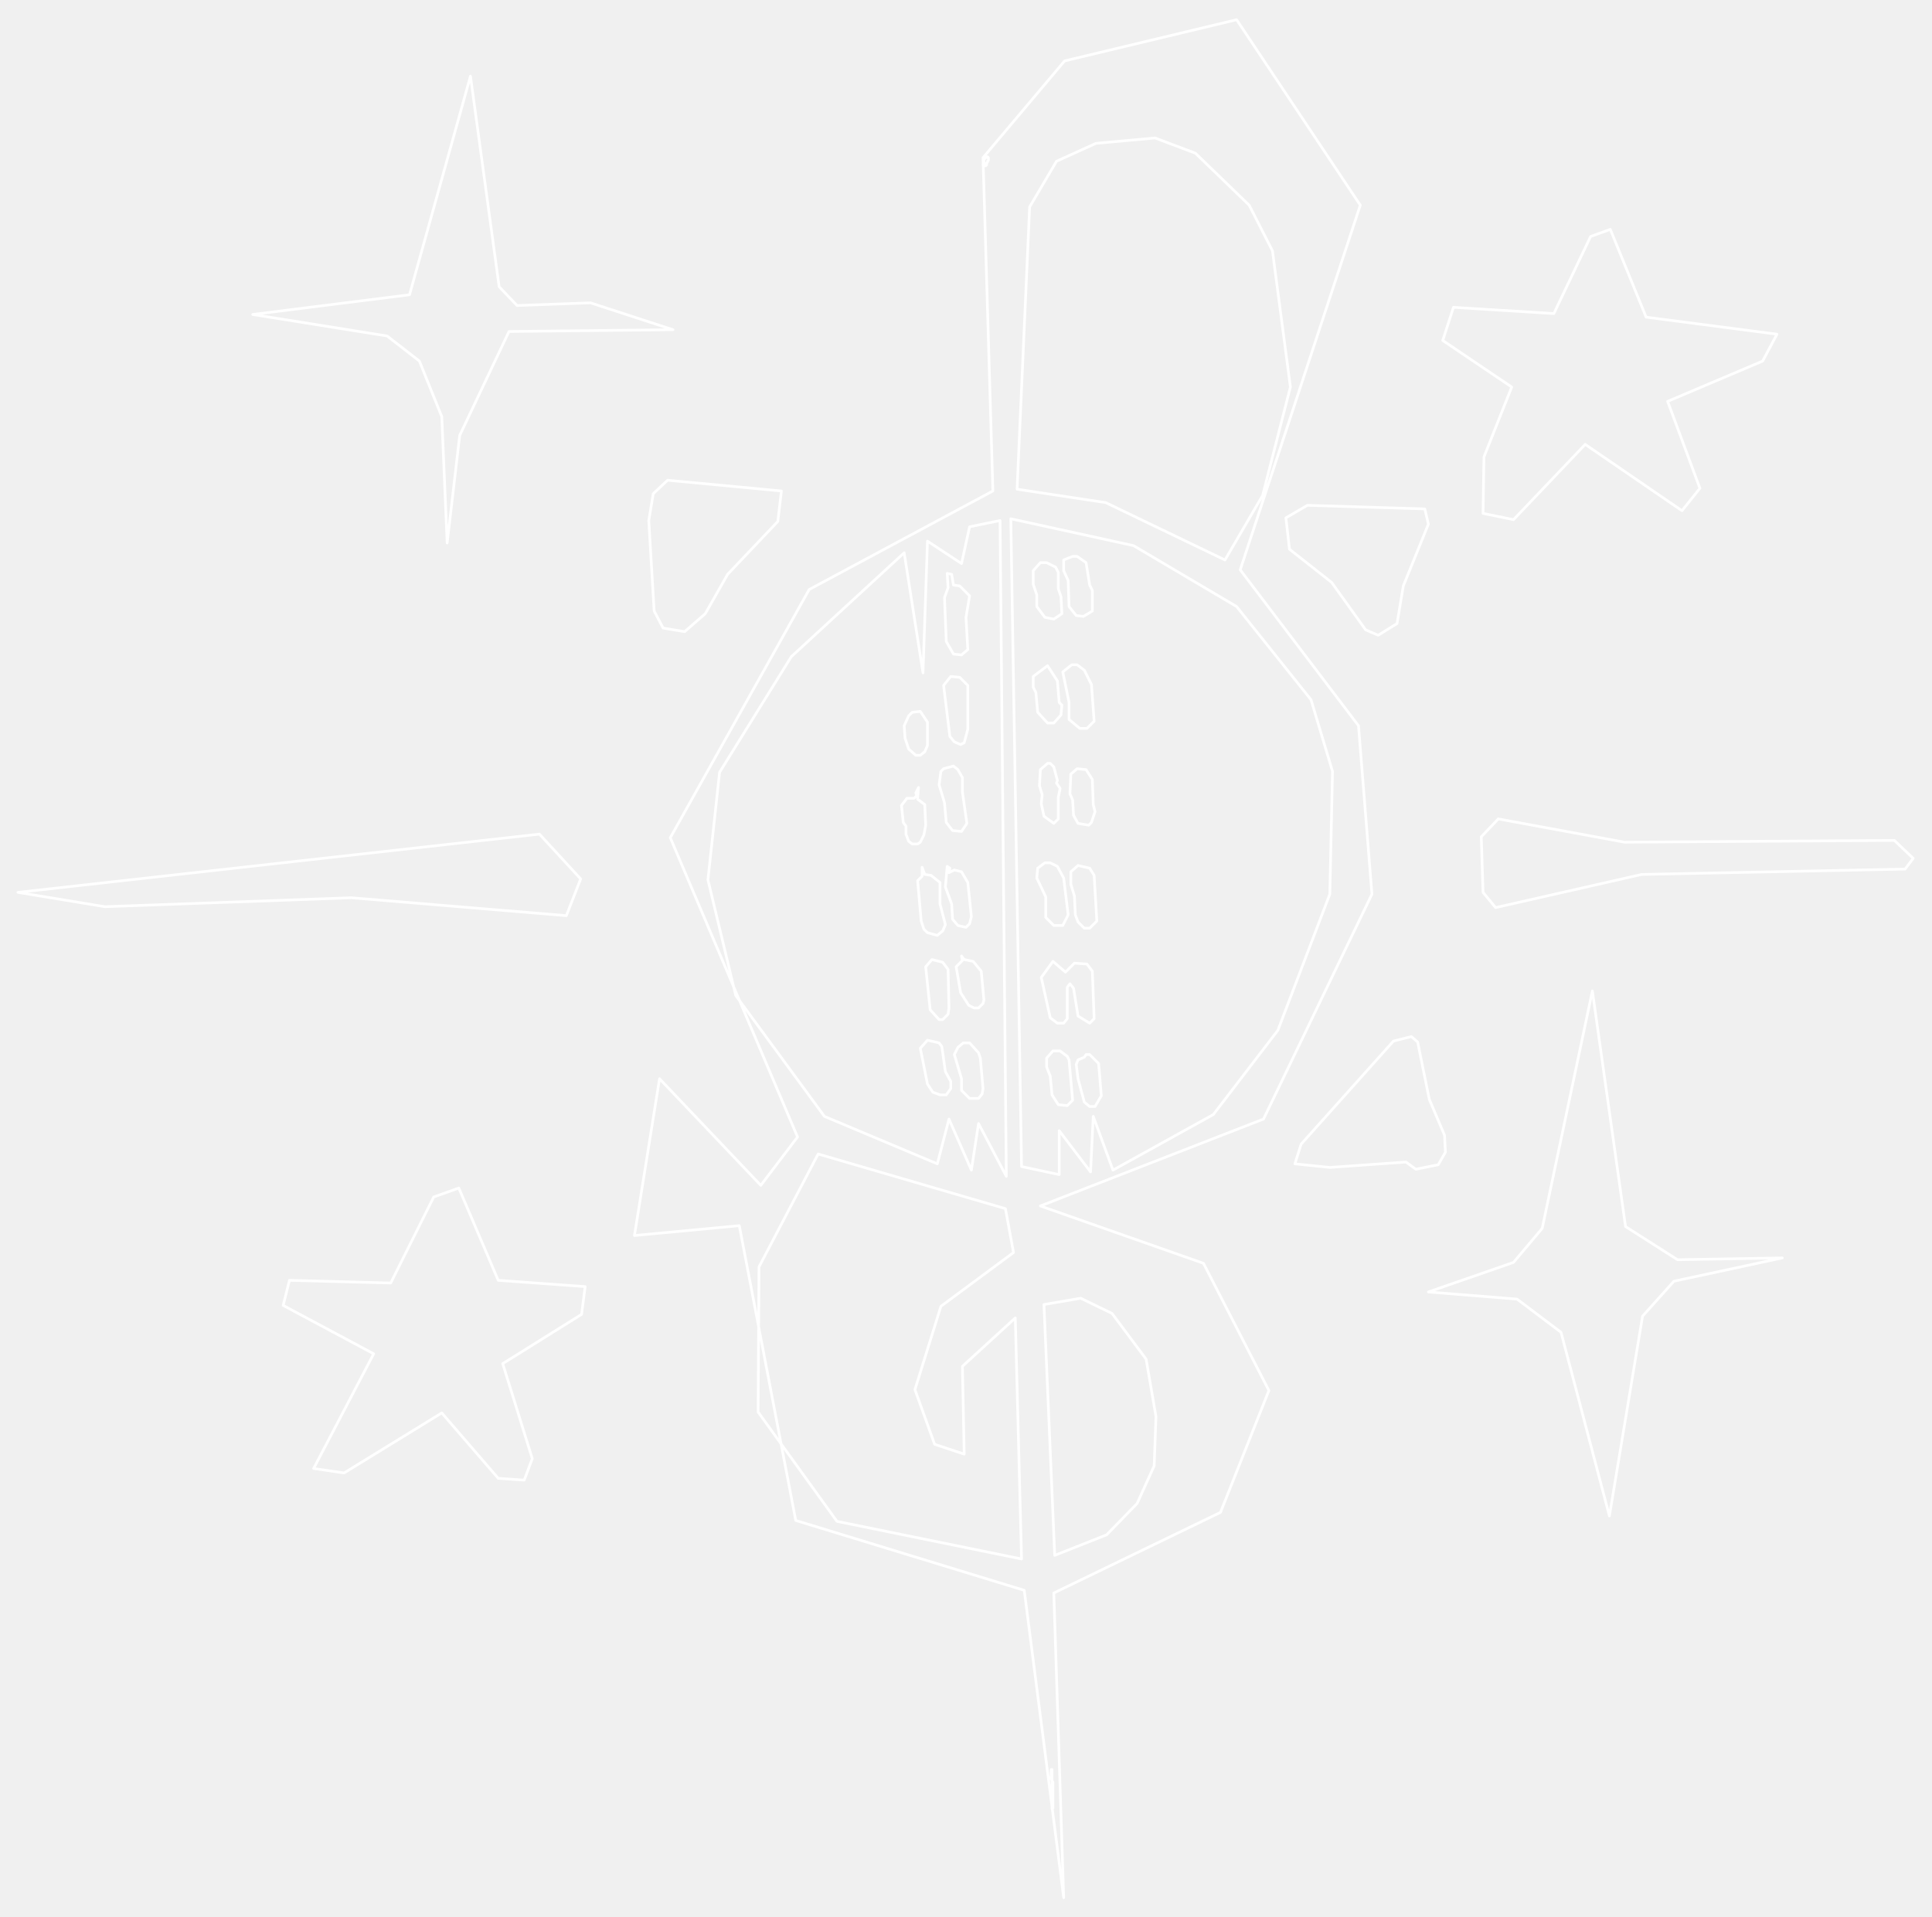
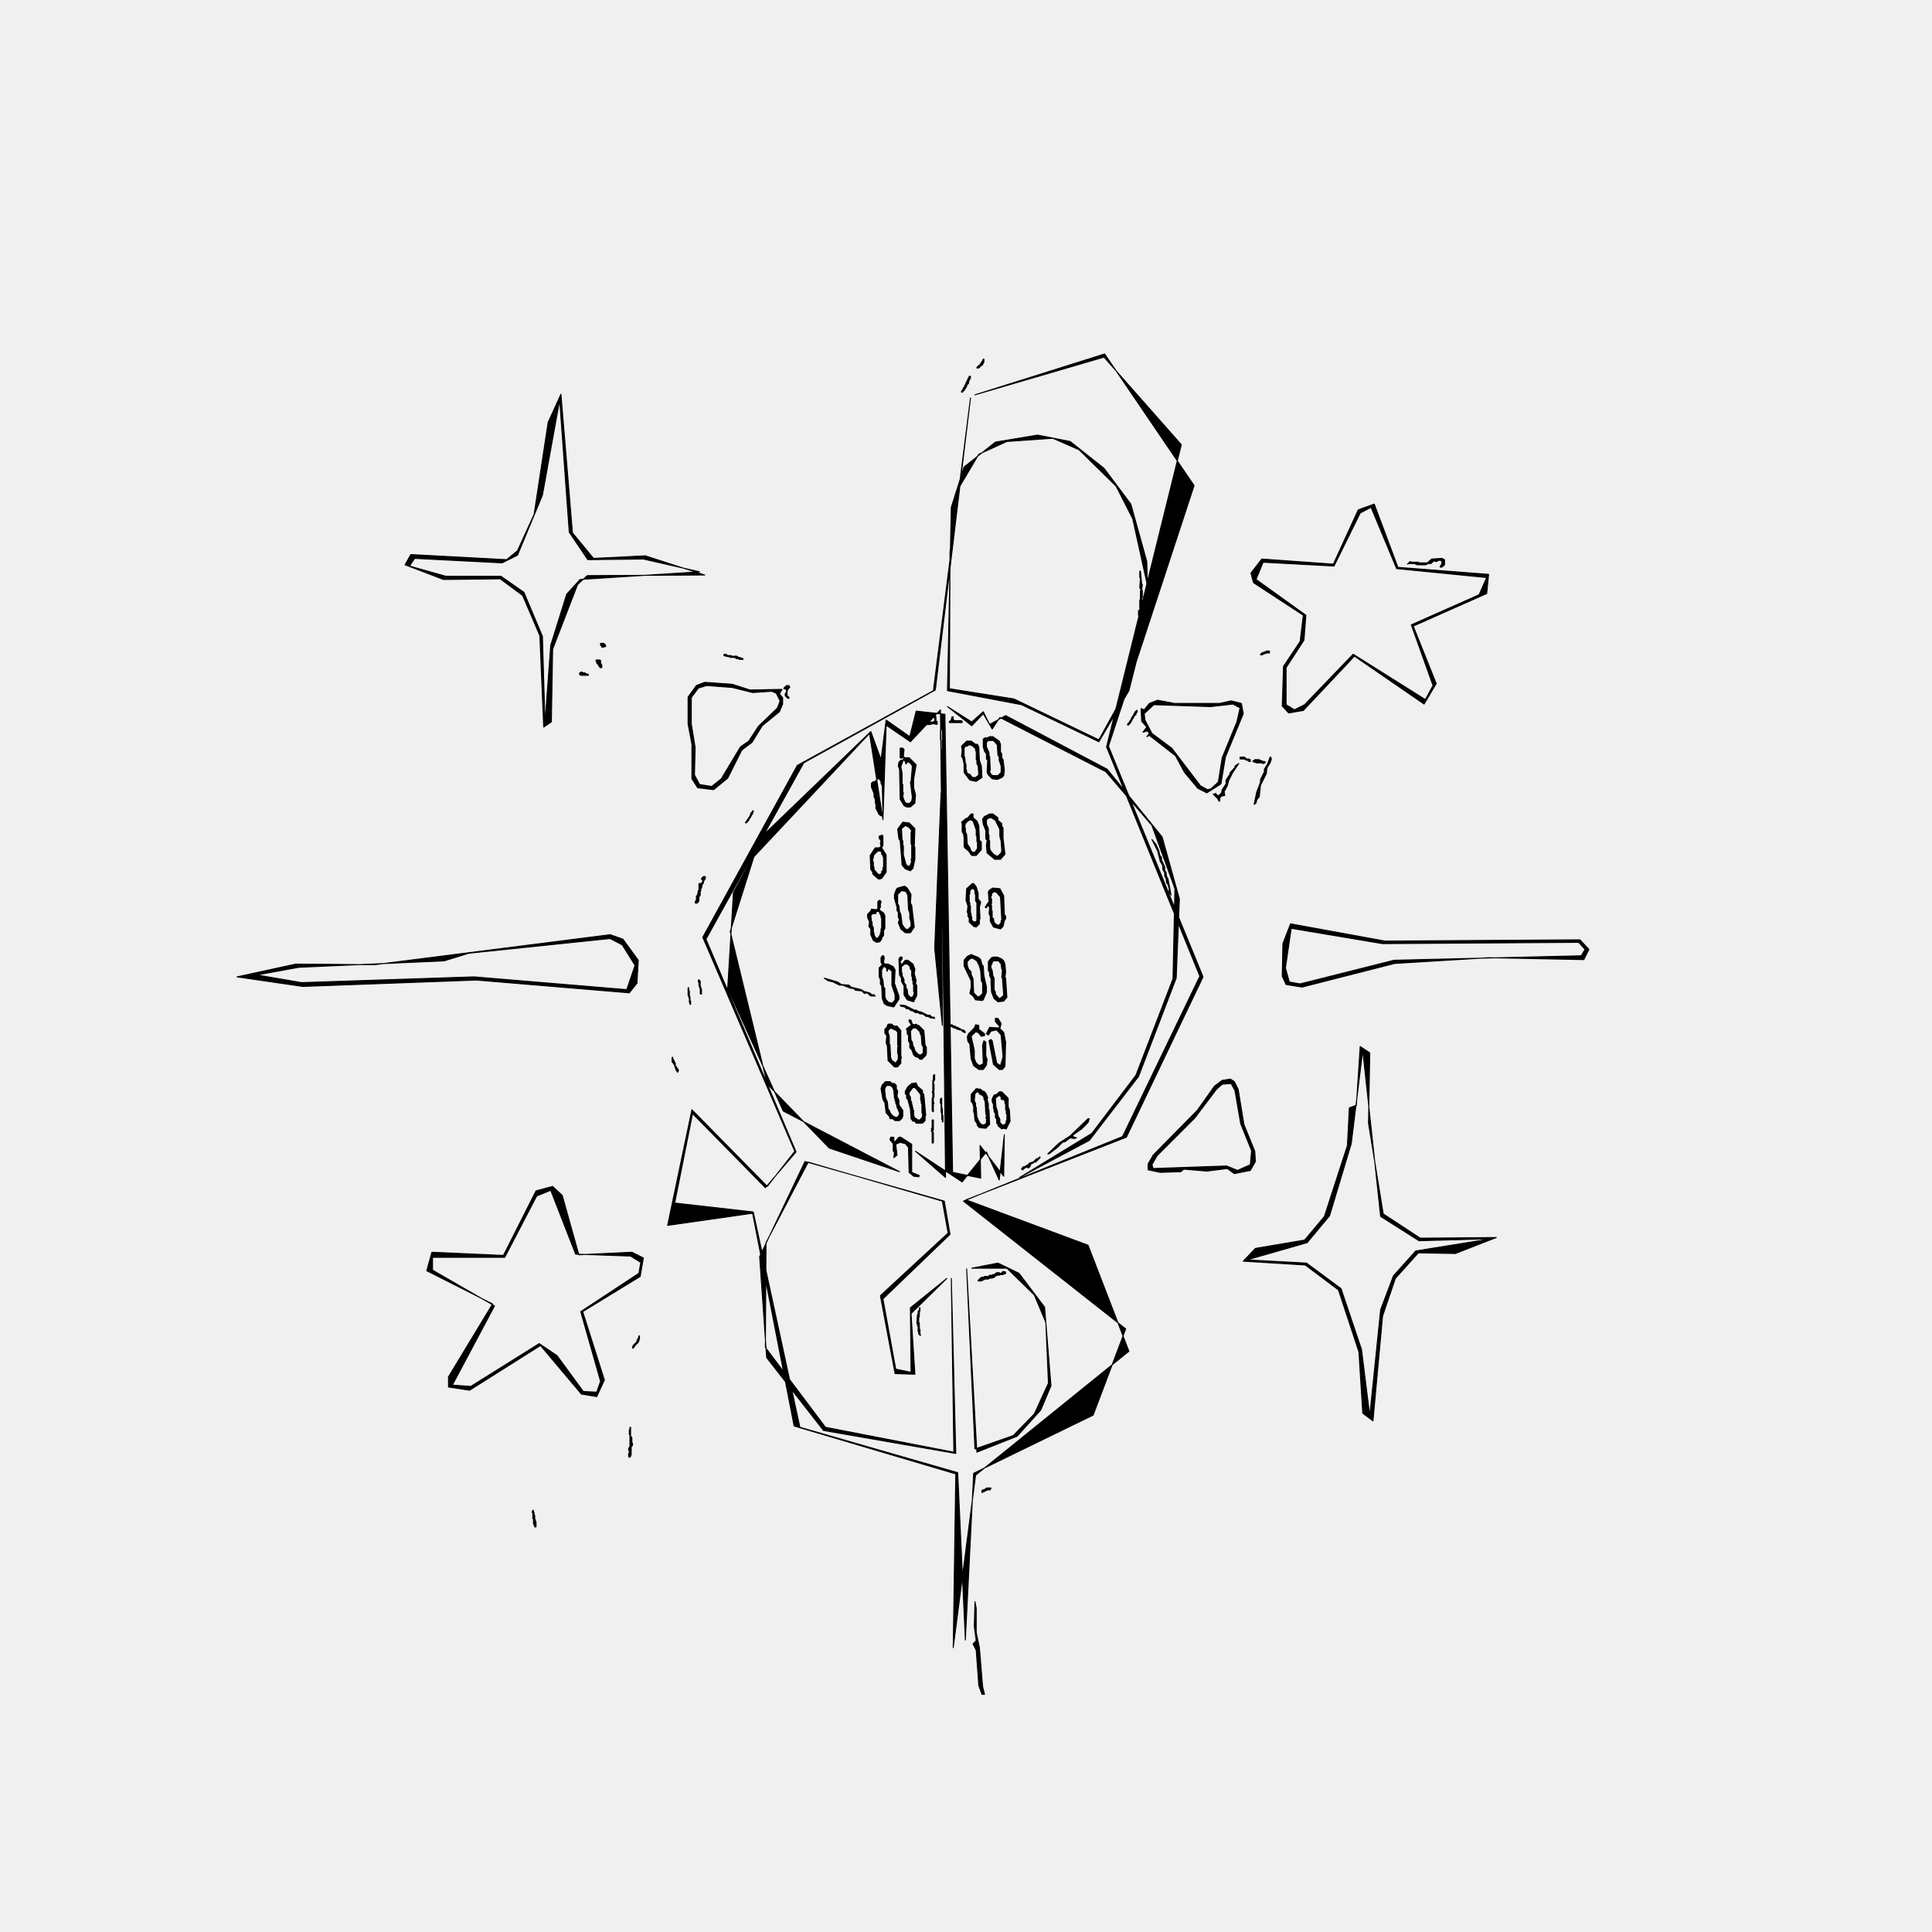
- <svg xmlns="http://www.w3.org/2000/svg" viewBox="0 0 2156 2139">
-   <path d="M 1173,1975 L 1173,1983 L 1172,1984 L 1174,1987 L 1174,1998 L 1173,1999 L 1174,2019 L 1175,2018 L 1175,1989 L 1174,1988 L 1174,1975 Z M 653,1436 L 556,1429 L 512,1326 L 484,1336 L 436,1432 L 323,1429 L 316,1457 L 417,1511 L 350,1639 L 384,1644 L 493,1577 L 556,1650 L 585,1652 L 594,1628 L 561,1522 L 649,1467 Z M 1212,1177 L 1210,1180 L 1203,1183 L 1201,1188 L 1203,1204 L 1210,1230 L 1216,1235 L 1222,1235 L 1229,1223 L 1226,1187 L 1216,1177 Z M 1175,1173 L 1168,1181 L 1168,1191 L 1172,1201 L 1174,1222 L 1181,1233 L 1191,1234 L 1197,1228 L 1193,1183 L 1191,1179 L 1183,1173 Z M 1075,1164 L 1069,1169 L 1065,1177 L 1073,1204 L 1073,1217 L 1082,1226 L 1092,1226 L 1096,1221 L 1097,1215 L 1094,1181 L 1092,1175 L 1082,1164 Z M 1035,1161 L 1027,1170 L 1035,1210 L 1041,1219 L 1049,1222 L 1056,1222 L 1061,1215 L 1061,1207 L 1055,1196 L 1051,1168 L 1048,1164 Z M 1582,1163 L 1575,1157 L 1555,1162 L 1452,1277 L 1445,1299 L 1484,1303 L 1569,1297 L 1580,1305 L 1605,1300 L 1613,1286 L 1612,1267 L 1595,1227 Z M 1777,1106 L 1721,1371 L 1689,1409 L 1594,1442 L 1693,1450 L 1742,1487 L 1796,1692 L 1833,1469 L 1868,1430 L 1989,1404 L 1872,1406 L 1814,1369 Z M 1175,1073 L 1162,1091 L 1172,1136 L 1180,1142 L 1187,1142 L 1191,1137 L 1191,1102 L 1194,1098 L 1198,1103 L 1203,1134 L 1216,1142 L 1221,1137 L 1219,1084 L 1213,1076 L 1199,1075 L 1189,1085 Z M 1040,1071 L 1033,1079 L 1038,1127 L 1048,1138 L 1052,1138 L 1058,1132 L 1059,1125 L 1058,1082 L 1052,1074 Z M 1073,1067 L 1074,1072 L 1067,1079 L 1072,1108 L 1081,1122 L 1087,1125 L 1092,1125 L 1097,1120 L 1098,1116 L 1095,1084 L 1086,1073 L 1076,1071 Z M 1029,968 L 1029,978 L 1024,983 L 1028,1028 L 1031,1037 L 1035,1041 L 1046,1044 L 1052,1039 L 1055,1032 L 1049,1009 L 1049,985 L 1039,977 L 1032,976 Z M 1057,967 L 1055,990 L 1062,1009 L 1063,1026 L 1069,1033 L 1078,1035 L 1082,1031 L 1084,1023 L 1080,985 L 1073,973 L 1065,971 L 1059,974 L 1060,969 Z M 1203,966 L 1195,973 L 1195,987 L 1199,1000 L 1200,1021 L 1203,1029 L 1210,1036 L 1216,1036 L 1224,1028 L 1221,977 L 1216,969 Z M 1166,963 L 1158,969 L 1157,980 L 1167,1001 L 1167,1024 L 1176,1033 L 1186,1033 L 1192,1021 L 1187,980 L 1180,967 L 1172,963 Z M 648,981 L 602,931 L 20,996 L 117,1012 L 392,1002 L 632,1022 Z M 1653,934 L 1655,996 L 1669,1013 L 1832,976 L 2126,970 L 2135,958 L 2114,938 L 1813,940 L 1672,914 Z M 1025,879 L 1022,885 L 1023,888 L 1020,891 L 1012,891 L 1006,899 L 1008,918 L 1011,922 L 1011,931 L 1014,939 L 1018,942 L 1024,942 L 1027,940 L 1031,932 L 1033,921 L 1032,898 L 1024,892 Z M 1202,858 L 1195,864 L 1194,886 L 1197,893 L 1198,910 L 1203,919 L 1215,921 L 1218,918 L 1222,906 L 1220,898 L 1219,870 L 1212,859 Z M 1064,855 L 1053,858 L 1050,861 L 1048,876 L 1054,896 L 1056,918 L 1063,927 L 1073,928 L 1079,919 L 1074,884 L 1074,868 L 1069,859 Z M 1169,852 L 1161,859 L 1160,877 L 1163,887 L 1162,897 L 1165,911 L 1176,919 L 1181,914 L 1181,890 L 1183,880 L 1179,874 L 1180,871 L 1176,856 L 1172,852 Z M 1018,795 L 1014,799 L 1009,810 L 1010,824 L 1014,836 L 1022,843 L 1027,843 L 1032,839 L 1035,832 L 1035,806 L 1027,794 Z M 1061,755 L 1053,765 L 1060,822 L 1065,828 L 1072,831 L 1076,829 L 1080,814 L 1080,765 L 1071,756 Z M 1169,743 L 1153,755 L 1153,767 L 1156,773 L 1158,795 L 1169,807 L 1176,807 L 1184,798 L 1185,787 L 1182,784 L 1180,760 Z M 1196,742 L 1186,750 L 1193,784 L 1193,803 L 1205,813 L 1213,813 L 1221,805 L 1218,764 L 1210,748 L 1202,742 Z M 1057,640 L 1058,656 L 1054,667 L 1056,716 L 1064,730 L 1073,731 L 1080,725 L 1078,689 L 1082,665 L 1071,654 L 1064,653 L 1062,641 Z M 1161,628 L 1153,637 L 1153,652 L 1157,664 L 1157,677 L 1166,689 L 1176,691 L 1185,685 L 1184,666 L 1181,657 L 1181,639 L 1178,633 L 1168,628 Z M 1197,621 L 1187,625 L 1187,637 L 1192,648 L 1193,677 L 1201,687 L 1209,688 L 1219,682 L 1219,659 L 1216,653 L 1212,628 L 1202,621 Z M 1435,578 L 1439,613 L 1486,650 L 1524,703 L 1538,709 L 1559,696 L 1566,654 L 1594,585 L 1590,568 L 1459,564 Z M 872,548 L 745,536 L 729,551 L 724,581 L 730,682 L 740,701 L 764,705 L 787,685 L 812,641 L 868,582 Z M 1983,373 L 1837,354 L 1797,256 L 1775,264 L 1734,350 L 1622,343 L 1610,380 L 1687,432 L 1656,510 L 1655,573 L 1689,580 L 1769,496 L 1877,570 L 1897,545 L 1861,448 L 1967,403 Z M 525,85 L 457,329 L 282,351 L 432,375 L 468,403 L 493,465 L 499,606 L 513,486 L 568,370 L 751,368 L 659,338 L 577,341 L 557,320 Z M 1380,22 L 1188,68 L 1097,176 L 1108,548 L 903,658 L 748,935 L 890,1269 L 849,1323 L 736,1204 L 708,1379 L 825,1368 L 888,1697 L 1143,1775 L 1187,2118 L 1176,1778 L 1362,1688 L 1416,1552 L 1343,1410 L 1161,1346 L 1410,1249 L 1531,998 L 1516,810 L 1384,636 L 1518,229 Z M 1206,1449 L 1241,1466 L 1279,1517 L 1290,1581 L 1288,1636 L 1269,1678 L 1235,1713 L 1177,1736 L 1165,1456 Z M 913,1288 L 1122,1349 L 1131,1398 L 1050,1458 L 1021,1551 L 1043,1612 L 1076,1623 L 1074,1525 L 1133,1471 L 1140,1740 L 934,1698 L 846,1576 L 847,1414 Z M 1116,581 L 1123,1313 L 1092,1254 L 1084,1306 L 1059,1249 L 1046,1299 L 920,1246 L 821,1111 L 790,982 L 803,862 L 883,733 L 1009,617 L 1030,751 L 1035,604 L 1073,629 L 1082,588 Z M 1128,579 L 1265,609 L 1380,677 L 1463,781 L 1487,861 L 1484,998 L 1426,1150 L 1354,1244 L 1242,1306 L 1220,1246 L 1217,1308 L 1182,1262 L 1182,1311 L 1140,1302 Z M 1102,175 L 1103,176 L 1103,179 L 1102,180 L 1102,181 L 1101,182 L 1101,184 L 1100,185 L 1098,185 L 1097,184 L 1098,183 L 1098,178 L 1101,175 Z M 1223,160 L 1289,154 L 1334,171 L 1394,229 L 1420,280 L 1440,432 L 1409,553 L 1367,625 L 1234,561 L 1135,546 L 1149,231 L 1179,180 Z" fill="none" stroke="#ffffff" stroke-width="3" stroke-linecap="round" stroke-linejoin="round" />
+ <svg xmlns="http://www.w3.org/2000/svg" viewBox="0 0 3024 3024">
+   <path d="M 1526,2507 L 1525,2546 L 1528,2568 L 1523,2573 L 1528,2583 L 1532,2638 L 1537,2652 L 1541,2652 L 1538,2640 L 1533,2579 L 1528,2555 L 1528,2517 Z M 834,2364 L 834,2365 L 833,2366 L 833,2367 L 834,2368 L 834,2377 L 835,2378 L 835,2385 L 836,2386 L 836,2388 L 837,2389 L 837,2390 L 839,2390 L 839,2382 L 838,2381 L 838,2379 L 837,2378 L 837,2372 L 836,2371 L 836,2368 L 835,2367 L 835,2364 Z M 1551,2329 L 1544,2329 L 1542,2331 L 1541,2331 L 1540,2332 L 1538,2332 L 1537,2333 L 1537,2336 L 1538,2336 L 1539,2335 L 1540,2335 L 1541,2334 L 1542,2334 L 1543,2333 L 1544,2333 L 1545,2332 L 1550,2332 L 1550,2331 L 1551,2330 Z M 987,2234 L 986,2234 L 986,2237 L 985,2238 L 985,2245 L 986,2246 L 986,2264 L 984,2267 L 984,2270 L 985,2271 L 985,2274 L 984,2275 L 984,2280 L 985,2281 L 987,2280 L 987,2278 L 988,2277 L 988,2265 L 990,2262 L 990,2259 L 989,2258 L 989,2250 L 987,2248 Z M 1001,2091 L 1000,2091 L 1000,2093 L 999,2094 L 999,2095 L 998,2096 L 998,2097 L 997,2098 L 997,2100 L 991,2106 L 991,2107 L 990,2108 L 990,2110 L 991,2110 L 993,2108 L 993,2107 L 999,2101 L 999,2100 L 1000,2099 L 1000,2097 L 1001,2096 L 1001,2095 L 1000,2094 L 1001,2093 Z M 1439,2047 L 1439,2050 L 1437,2053 L 1437,2057 L 1436,2058 L 1435,2071 L 1436,2072 L 1436,2075 L 1437,2076 L 1437,2084 L 1438,2085 L 1438,2088 L 1440,2090 L 1441,2090 L 1440,2088 L 1440,2081 L 1439,2080 L 1439,2071 L 1438,2070 L 1438,2062 L 1439,2061 L 1439,2053 L 1440,2052 L 1440,2047 Z M 1574,1991 L 1570,1990 L 1567,1993 L 1565,1993 L 1564,1992 L 1560,1992 L 1556,1995 L 1554,1995 L 1553,1996 L 1549,1996 L 1547,1998 L 1541,1998 L 1540,1999 L 1537,1999 L 1535,2000 L 1531,2004 L 1531,2005 L 1536,2005 L 1542,2002 L 1547,2002 L 1548,2001 L 1555,2000 L 1560,1996 L 1564,1996 L 1565,1995 L 1570,1995 L 1571,1994 L 1573,1994 L 1574,1993 Z M 1562,1977 L 1521,1985 L 1576,1985 L 1619,2027 L 1637,2070 L 1641,2165 L 1619,2213 L 1586,2247 L 1526,2268 L 1513,1986 L 1529,2273 L 1592,2248 L 1629,2207 L 1645,2169 L 1635,2046 L 1595,1993 Z M 1007,1969 L 989,1960 L 906,1964 L 880,1871 L 865,1857 L 839,1864 L 788,1965 L 676,1960 L 668,1989 L 771,2041 L 702,2155 L 702,2171 L 735,2176 L 846,2106 L 910,2182 L 934,2186 L 946,2160 L 912,2053 L 1002,1998 Z M 1003,1976 L 1000,1993 L 909,2053 L 940,2162 L 934,2179 L 913,2178 L 872,2122 L 844,2103 L 737,2170 L 708,2168 L 774,2044 L 677,1988 L 677,1968 L 790,1968 L 840,1872 L 862,1863 L 901,1963 L 987,1966 Z M 1260,1818 L 1189,1967 L 1200,2125 L 1289,2239 L 1496,2275 L 1489,2001 L 1493,2273 L 1292,2234 L 1198,2109 L 1199,1945 L 1265,1819 L 1475,1880 L 1484,1930 L 1378,2028 L 1401,2150 L 1432,2151 L 1426,2056 L 1482,2001 L 1425,2047 L 1426,2148 L 1402,2143 L 1382,2033 L 1487,1932 L 1478,1880 Z M 1628,1811 L 1627,1811 L 1625,1813 L 1622,1814 L 1617,1819 L 1615,1819 L 1614,1820 L 1612,1820 L 1608,1824 L 1607,1824 L 1604,1826 L 1602,1826 L 1599,1829 L 1599,1830 L 1600,1831 L 1601,1831 L 1604,1828 L 1605,1828 L 1606,1827 L 1608,1827 L 1609,1828 L 1610,1828 L 1612,1826 L 1613,1823 L 1615,1821 L 1616,1821 L 1619,1819 L 1621,1819 L 1628,1812 Z M 1394,1780 L 1393,1784 L 1398,1790 L 1398,1801 L 1400,1804 L 1399,1812 L 1404,1808 L 1402,1791 L 1409,1788 L 1417,1790 L 1422,1796 L 1423,1835 L 1430,1841 L 1438,1842 L 1439,1840 L 1427,1835 L 1427,1791 L 1410,1780 L 1407,1780 L 1401,1787 L 1399,1786 L 1399,1780 Z M 1459,1753 L 1459,1765 L 1458,1766 L 1458,1771 L 1459,1772 L 1459,1789 L 1461,1789 L 1461,1773 L 1460,1772 L 1460,1770 L 1461,1769 L 1461,1753 Z M 1705,1751 L 1703,1751 L 1675,1778 L 1658,1789 L 1640,1806 L 1642,1806 L 1655,1796 L 1663,1788 L 1667,1787 L 1675,1781 L 1681,1782 L 1685,1781 L 1679,1779 L 1680,1776 L 1693,1767 L 1703,1757 Z M 1473,1719 L 1472,1720 L 1472,1727 L 1473,1728 L 1473,1741 L 1474,1742 L 1474,1752 L 1475,1753 L 1475,1756 L 1476,1756 L 1476,1746 L 1475,1745 L 1475,1735 L 1474,1734 L 1474,1719 Z M 1564,1709 L 1560,1713 L 1556,1714 L 1553,1720 L 1553,1724 L 1555,1729 L 1555,1735 L 1556,1736 L 1556,1740 L 1558,1743 L 1558,1749 L 1560,1752 L 1560,1758 L 1562,1760 L 1562,1762 L 1568,1767 L 1571,1766 L 1575,1767 L 1581,1755 L 1580,1738 L 1578,1732 L 1578,1719 L 1568,1709 Z M 1563,1715 L 1565,1715 L 1567,1717 L 1567,1720 L 1568,1721 L 1571,1721 L 1573,1724 L 1573,1727 L 1574,1728 L 1574,1737 L 1575,1738 L 1575,1743 L 1576,1744 L 1576,1753 L 1575,1754 L 1575,1757 L 1574,1759 L 1571,1761 L 1569,1761 L 1565,1757 L 1565,1752 L 1562,1746 L 1561,1738 L 1559,1733 L 1558,1719 Z M 1528,1704 L 1520,1713 L 1520,1724 L 1522,1726 L 1524,1732 L 1524,1741 L 1525,1742 L 1526,1754 L 1529,1758 L 1530,1762 L 1533,1765 L 1543,1766 L 1549,1760 L 1548,1737 L 1547,1736 L 1547,1728 L 1545,1721 L 1546,1718 L 1543,1711 L 1540,1708 L 1538,1708 L 1535,1705 Z M 1529,1709 L 1531,1709 L 1534,1713 L 1537,1714 L 1540,1717 L 1540,1720 L 1542,1724 L 1543,1744 L 1544,1745 L 1544,1748 L 1543,1749 L 1544,1751 L 1544,1757 L 1543,1759 L 1540,1761 L 1536,1760 L 1533,1757 L 1529,1748 L 1528,1733 L 1527,1732 L 1527,1727 L 1525,1723 L 1526,1712 Z M 1427,1696 L 1421,1701 L 1417,1708 L 1417,1712 L 1419,1714 L 1419,1719 L 1421,1721 L 1425,1736 L 1426,1751 L 1429,1755 L 1432,1755 L 1434,1758 L 1444,1758 L 1448,1754 L 1448,1747 L 1449,1746 L 1446,1713 L 1444,1711 L 1444,1707 L 1436,1700 L 1434,1695 Z M 1429,1702 L 1433,1703 L 1441,1713 L 1441,1722 L 1442,1723 L 1442,1727 L 1443,1728 L 1443,1742 L 1444,1743 L 1444,1748 L 1440,1753 L 1437,1753 L 1431,1749 L 1431,1747 L 1430,1746 L 1430,1738 L 1429,1737 L 1429,1734 L 1428,1733 L 1428,1730 L 1427,1729 L 1427,1726 L 1425,1721 L 1425,1717 L 1423,1714 L 1423,1710 Z M 1386,1693 L 1381,1698 L 1379,1704 L 1382,1721 L 1385,1726 L 1387,1742 L 1392,1747 L 1393,1751 L 1397,1751 L 1401,1754 L 1408,1754 L 1412,1750 L 1413,1747 L 1413,1738 L 1407,1729 L 1407,1722 L 1404,1716 L 1405,1708 L 1403,1704 L 1403,1699 L 1400,1696 L 1397,1696 L 1393,1693 Z M 1388,1699 L 1393,1699 L 1395,1700 L 1398,1703 L 1398,1705 L 1399,1706 L 1400,1719 L 1401,1720 L 1401,1723 L 1402,1724 L 1402,1727 L 1403,1728 L 1404,1733 L 1408,1742 L 1407,1746 L 1404,1749 L 1402,1749 L 1398,1747 L 1394,1743 L 1392,1738 L 1390,1736 L 1389,1725 L 1386,1718 L 1385,1708 L 1384,1707 L 1385,1706 L 1385,1703 Z M 1932,1693 L 1926,1689 L 1913,1691 L 1901,1700 L 1874,1738 L 1805,1808 L 1797,1822 L 1797,1831 L 1816,1835 L 1848,1834 L 1853,1830 L 1889,1833 L 1921,1829 L 1932,1837 L 1957,1832 L 1965,1818 L 1964,1802 L 1947,1760 L 1938,1705 Z M 1927,1696 L 1933,1707 L 1942,1759 L 1959,1801 L 1957,1823 L 1937,1832 L 1920,1825 L 1805,1829 L 1803,1823 L 1811,1809 L 1870,1750 L 1904,1705 L 1913,1697 Z M 1463,1682 L 1461,1683 L 1461,1690 L 1460,1691 L 1460,1708 L 1459,1709 L 1460,1711 L 1460,1718 L 1459,1719 L 1459,1738 L 1460,1740 L 1461,1740 L 1461,1728 L 1462,1727 L 1461,1725 L 1461,1718 L 1462,1717 L 1462,1710 L 1461,1709 L 1462,1707 L 1462,1697 L 1461,1696 L 1461,1694 L 1463,1690 Z M 1052,1655 L 1052,1662 L 1054,1664 L 1054,1665 L 1056,1667 L 1056,1669 L 1057,1670 L 1057,1672 L 1058,1673 L 1058,1675 L 1060,1677 L 1060,1678 L 1061,1678 L 1061,1677 L 1062,1676 L 1062,1675 L 1061,1674 L 1061,1673 L 1059,1671 L 1059,1670 L 1057,1668 L 1057,1664 L 1056,1663 L 1056,1662 L 1055,1661 L 1055,1660 L 1054,1659 L 1054,1658 L 1053,1657 L 1053,1655 Z M 2129,1638 L 2123,1730 L 2112,1734 L 2109,1793 L 2073,1904 L 2042,1941 L 1965,1954 L 1946,1974 L 2043,1980 L 2095,2019 L 2127,2116 L 2133,2212 L 2149,2224 L 2164,2060 L 2184,2001 L 2220,1961 L 2278,1962 L 2342,1937 L 2223,1938 L 2165,1900 L 2142,1758 L 2144,1648 Z M 2133,1644 L 2161,1904 L 2221,1942 L 2334,1939 L 2216,1958 L 2181,1997 L 2161,2050 L 2144,2216 L 2131,2112 L 2099,2017 L 2045,1977 L 1952,1972 L 2046,1945 L 2081,1903 L 2115,1790 Z M 1527,1604 L 1525,1609 L 1516,1618 L 1514,1623 L 1515,1630 L 1518,1634 L 1520,1657 L 1524,1668 L 1532,1674 L 1539,1674 L 1544,1667 L 1545,1658 L 1543,1653 L 1543,1631 L 1540,1629 L 1538,1636 L 1539,1665 L 1533,1668 L 1528,1664 L 1525,1657 L 1525,1644 L 1520,1622 L 1527,1615 L 1531,1616 L 1536,1622 L 1541,1621 L 1541,1618 L 1532,1611 L 1532,1605 Z M 1488,1604 L 1488,1606 L 1489,1607 L 1490,1607 L 1493,1609 L 1495,1609 L 1498,1611 L 1500,1611 L 1501,1612 L 1504,1612 L 1507,1615 L 1508,1615 L 1509,1616 L 1511,1616 L 1511,1615 L 1508,1612 L 1505,1612 L 1503,1610 L 1502,1610 L 1499,1608 L 1497,1608 L 1495,1606 L 1493,1606 L 1490,1604 Z M 1390,1603 L 1388,1608 L 1385,1611 L 1385,1617 L 1388,1621 L 1387,1632 L 1389,1638 L 1390,1660 L 1400,1670 L 1405,1670 L 1410,1664 L 1410,1657 L 1411,1656 L 1410,1652 L 1410,1613 L 1404,1606 L 1399,1606 L 1396,1603 Z M 1394,1609 L 1403,1613 L 1405,1616 L 1405,1636 L 1406,1637 L 1405,1640 L 1405,1649 L 1406,1650 L 1406,1658 L 1402,1664 L 1396,1660 L 1394,1655 L 1393,1635 L 1392,1634 L 1392,1622 L 1390,1616 L 1390,1613 Z M 1423,1596 L 1423,1599 L 1426,1603 L 1426,1605 L 1419,1610 L 1419,1612 L 1420,1613 L 1420,1618 L 1422,1621 L 1422,1629 L 1424,1633 L 1424,1640 L 1427,1643 L 1430,1651 L 1433,1654 L 1437,1655 L 1440,1658 L 1443,1658 L 1449,1652 L 1450,1649 L 1450,1639 L 1448,1636 L 1446,1613 L 1438,1605 L 1436,1605 L 1434,1603 L 1431,1604 L 1428,1603 L 1426,1597 Z M 1429,1609 L 1434,1609 L 1440,1615 L 1440,1617 L 1442,1621 L 1443,1635 L 1445,1639 L 1445,1648 L 1442,1651 L 1438,1651 L 1433,1646 L 1431,1642 L 1431,1640 L 1429,1637 L 1428,1631 L 1426,1628 L 1425,1614 Z M 1558,1594 L 1558,1599 L 1565,1607 L 1563,1609 L 1549,1608 L 1544,1618 L 1547,1620 L 1551,1614 L 1560,1612 L 1567,1620 L 1570,1654 L 1566,1668 L 1560,1664 L 1553,1629 L 1551,1627 L 1548,1629 L 1555,1666 L 1564,1674 L 1569,1674 L 1573,1669 L 1574,1631 L 1571,1616 L 1565,1610 L 1567,1602 L 1562,1594 Z M 1409,1573 L 1410,1575 L 1416,1576 L 1419,1579 L 1422,1579 L 1426,1582 L 1428,1582 L 1433,1585 L 1437,1585 L 1440,1587 L 1444,1587 L 1450,1591 L 1453,1591 L 1456,1593 L 1463,1594 L 1462,1592 L 1459,1592 L 1457,1591 L 1456,1589 L 1452,1589 L 1442,1584 L 1437,1583 L 1434,1581 L 1431,1581 L 1417,1574 Z M 1077,1546 L 1077,1558 L 1078,1559 L 1078,1561 L 1079,1562 L 1079,1569 L 1080,1570 L 1080,1572 L 1081,1572 L 1081,1567 L 1080,1566 L 1080,1560 L 1079,1559 L 1079,1551 L 1078,1550 L 1078,1546 Z M 1093,1534 L 1093,1537 L 1094,1538 L 1094,1543 L 1095,1544 L 1095,1546 L 1096,1547 L 1096,1555 L 1097,1556 L 1098,1556 L 1098,1548 L 1097,1547 L 1097,1545 L 1096,1544 L 1096,1536 L 1095,1535 L 1095,1534 Z M 1290,1531 L 1296,1535 L 1304,1537 L 1314,1542 L 1319,1542 L 1332,1547 L 1336,1547 L 1339,1550 L 1349,1551 L 1353,1555 L 1357,1554 L 1363,1559 L 1370,1559 L 1368,1557 L 1365,1557 L 1361,1554 L 1353,1552 L 1348,1549 L 1332,1545 L 1329,1542 L 1317,1541 L 1311,1537 Z M 1555,1498 L 1552,1499 L 1547,1505 L 1547,1519 L 1549,1522 L 1549,1527 L 1552,1534 L 1551,1535 L 1552,1553 L 1556,1563 L 1562,1568 L 1571,1567 L 1576,1561 L 1574,1531 L 1573,1530 L 1574,1521 L 1573,1509 L 1571,1504 L 1568,1501 L 1561,1498 Z M 1555,1504 L 1563,1504 L 1567,1509 L 1568,1517 L 1569,1518 L 1568,1530 L 1569,1531 L 1571,1558 L 1565,1563 L 1563,1562 L 1558,1556 L 1558,1553 L 1556,1549 L 1556,1531 L 1554,1527 L 1553,1519 L 1551,1515 L 1551,1511 L 1553,1508 L 1553,1506 Z M 1409,1498 L 1407,1501 L 1408,1526 L 1411,1531 L 1411,1536 L 1415,1543 L 1415,1557 L 1420,1565 L 1430,1568 L 1435,1558 L 1435,1543 L 1433,1539 L 1434,1535 L 1431,1524 L 1432,1517 L 1429,1509 L 1421,1503 L 1417,1503 L 1412,1509 L 1410,1509 L 1409,1505 L 1412,1501 L 1412,1498 Z M 1416,1509 L 1420,1509 L 1424,1512 L 1425,1517 L 1427,1519 L 1427,1528 L 1428,1529 L 1428,1534 L 1429,1535 L 1429,1540 L 1430,1541 L 1430,1552 L 1431,1553 L 1430,1558 L 1428,1561 L 1425,1561 L 1421,1557 L 1420,1549 L 1418,1546 L 1418,1542 L 1415,1538 L 1415,1533 L 1412,1527 L 1412,1523 L 1411,1522 L 1411,1513 Z M 1381,1496 L 1379,1499 L 1379,1506 L 1381,1510 L 1376,1515 L 1376,1529 L 1378,1533 L 1378,1540 L 1380,1543 L 1381,1563 L 1384,1571 L 1389,1574 L 1399,1576 L 1407,1564 L 1407,1559 L 1400,1539 L 1401,1518 L 1398,1513 L 1390,1509 L 1385,1509 L 1383,1507 L 1384,1499 L 1383,1496 Z M 1383,1513 L 1385,1513 L 1388,1516 L 1388,1520 L 1389,1520 L 1389,1518 L 1391,1516 L 1396,1520 L 1396,1542 L 1401,1557 L 1401,1565 L 1397,1570 L 1391,1569 L 1387,1565 L 1385,1560 L 1385,1547 L 1383,1545 L 1382,1534 L 1380,1529 L 1380,1518 Z M 1520,1494 L 1514,1497 L 1509,1503 L 1509,1512 L 1520,1535 L 1520,1546 L 1518,1555 L 1523,1559 L 1527,1565 L 1537,1566 L 1539,1565 L 1544,1553 L 1544,1545 L 1540,1527 L 1539,1512 L 1537,1510 L 1535,1502 L 1532,1499 Z M 1519,1500 L 1523,1500 L 1529,1504 L 1533,1512 L 1535,1520 L 1536,1535 L 1538,1539 L 1538,1555 L 1533,1560 L 1530,1560 L 1524,1554 L 1523,1532 L 1520,1525 L 1520,1521 L 1516,1517 L 1514,1511 L 1514,1505 Z M 999,1503 L 975,1470 L 955,1463 L 586,1510 L 463,1509 L 371,1529 L 474,1544 L 746,1534 L 985,1554 L 997,1539 Z M 994,1511 L 981,1549 L 742,1529 L 472,1538 L 402,1526 L 468,1514 L 695,1504 L 734,1492 L 955,1469 L 974,1479 Z M 2007,1528 L 2013,1541 L 2038,1545 L 2183,1508 L 2330,1499 L 2479,1502 L 2487,1486 L 2473,1471 L 2168,1473 L 2020,1446 L 2008,1477 Z M 2012,1515 L 2021,1453 L 2164,1477 L 2471,1475 L 2481,1486 L 2475,1496 L 2182,1503 L 2035,1540 L 2018,1537 Z M 1377,1409 L 1374,1411 L 1374,1422 L 1372,1424 L 1364,1423 L 1363,1426 L 1358,1431 L 1358,1436 L 1361,1443 L 1360,1450 L 1363,1454 L 1363,1463 L 1367,1472 L 1372,1475 L 1377,1474 L 1380,1470 L 1380,1468 L 1383,1464 L 1383,1457 L 1385,1453 L 1385,1433 L 1383,1429 L 1376,1424 L 1378,1420 L 1378,1414 L 1379,1413 L 1379,1411 Z M 1374,1426 L 1377,1428 L 1377,1430 L 1379,1433 L 1379,1436 L 1380,1437 L 1380,1453 L 1379,1454 L 1379,1459 L 1378,1460 L 1378,1462 L 1376,1466 L 1373,1469 L 1372,1469 L 1370,1467 L 1368,1463 L 1368,1460 L 1367,1459 L 1367,1452 L 1365,1448 L 1365,1443 L 1364,1442 L 1363,1433 L 1366,1430 L 1371,1430 L 1371,1428 Z M 1554,1390 L 1549,1393 L 1547,1396 L 1548,1411 L 1542,1420 L 1544,1421 L 1546,1417 L 1549,1420 L 1548,1430 L 1550,1434 L 1550,1442 L 1555,1451 L 1566,1454 L 1570,1450 L 1572,1441 L 1574,1438 L 1574,1434 L 1572,1431 L 1571,1402 L 1565,1391 Z M 1555,1396 L 1559,1396 L 1566,1404 L 1568,1440 L 1567,1441 L 1567,1444 L 1564,1448 L 1561,1448 L 1556,1444 L 1555,1438 L 1553,1436 L 1553,1426 L 1552,1425 L 1552,1417 L 1551,1416 L 1552,1414 L 1552,1407 L 1551,1406 L 1551,1403 L 1552,1402 L 1552,1399 Z M 1416,1387 L 1405,1390 L 1403,1392 L 1400,1400 L 1400,1406 L 1404,1420 L 1404,1425 L 1406,1428 L 1406,1436 L 1408,1439 L 1406,1444 L 1410,1454 L 1417,1460 L 1425,1460 L 1431,1451 L 1427,1417 L 1425,1413 L 1426,1400 L 1420,1390 Z M 1411,1394 L 1417,1395 L 1419,1397 L 1421,1402 L 1422,1424 L 1424,1429 L 1424,1437 L 1426,1444 L 1426,1450 L 1421,1455 L 1417,1454 L 1412,1447 L 1410,1431 L 1408,1427 L 1407,1418 L 1405,1414 L 1405,1400 Z M 1522,1383 L 1513,1391 L 1512,1409 L 1515,1418 L 1514,1428 L 1515,1429 L 1515,1434 L 1517,1437 L 1517,1443 L 1524,1450 L 1528,1451 L 1533,1446 L 1533,1439 L 1534,1438 L 1533,1420 L 1535,1412 L 1531,1407 L 1531,1398 L 1528,1388 L 1524,1383 Z M 1521,1391 L 1524,1391 L 1526,1394 L 1526,1399 L 1527,1400 L 1527,1410 L 1529,1413 L 1529,1441 L 1527,1443 L 1524,1443 L 1521,1440 L 1521,1435 L 1520,1434 L 1520,1430 L 1519,1429 L 1519,1418 L 1518,1417 L 1518,1413 L 1517,1412 L 1517,1400 L 1518,1399 L 1518,1394 Z M 1104,1372 L 1101,1372 L 1098,1375 L 1098,1376 L 1100,1378 L 1100,1380 L 1097,1383 L 1094,1383 L 1094,1393 L 1093,1394 L 1092,1400 L 1090,1403 L 1090,1408 L 1088,1412 L 1089,1414 L 1092,1413 L 1094,1410 L 1094,1404 L 1096,1401 L 1096,1395 L 1097,1394 L 1097,1391 L 1098,1390 L 1099,1385 L 1101,1382 L 1101,1380 L 1104,1375 Z M 1803,1314 L 1812,1332 L 1816,1348 L 1820,1355 L 1820,1361 L 1823,1366 L 1823,1372 L 1825,1374 L 1826,1382 L 1828,1384 L 1830,1391 L 1830,1396 L 1833,1401 L 1828,1375 L 1826,1372 L 1825,1365 L 1823,1363 L 1823,1357 L 1818,1346 L 1818,1342 L 1815,1338 L 1814,1332 L 1809,1321 Z M 1381,1307 L 1376,1309 L 1376,1312 L 1379,1316 L 1378,1320 L 1379,1325 L 1376,1327 L 1370,1327 L 1362,1339 L 1363,1361 L 1366,1365 L 1366,1368 L 1375,1376 L 1380,1375 L 1387,1365 L 1387,1338 L 1380,1327 L 1382,1323 L 1382,1309 Z M 1374,1332 L 1378,1332 L 1380,1334 L 1380,1337 L 1382,1339 L 1382,1341 L 1383,1342 L 1383,1357 L 1382,1358 L 1382,1362 L 1380,1364 L 1380,1367 L 1377,1369 L 1374,1368 L 1368,1361 L 1368,1357 L 1367,1356 L 1367,1349 L 1366,1348 L 1366,1344 L 1367,1343 L 1367,1340 L 1368,1338 Z M 1413,1287 L 1405,1298 L 1407,1313 L 1409,1316 L 1412,1354 L 1417,1360 L 1425,1363 L 1429,1359 L 1432,1345 L 1432,1326 L 1431,1325 L 1432,1297 L 1423,1288 Z M 1417,1292 L 1423,1295 L 1427,1300 L 1426,1303 L 1426,1321 L 1427,1322 L 1427,1343 L 1426,1346 L 1427,1348 L 1425,1354 L 1423,1356 L 1421,1356 L 1418,1353 L 1414,1338 L 1414,1324 L 1413,1323 L 1413,1316 L 1412,1315 L 1411,1297 Z M 1549,1274 L 1541,1278 L 1538,1282 L 1539,1290 L 1543,1300 L 1543,1313 L 1545,1315 L 1544,1324 L 1545,1335 L 1557,1345 L 1566,1345 L 1573,1337 L 1570,1312 L 1570,1296 L 1568,1293 L 1568,1289 L 1562,1284 L 1562,1280 L 1554,1274 Z M 1548,1280 L 1552,1280 L 1558,1284 L 1565,1298 L 1565,1309 L 1567,1317 L 1568,1332 L 1567,1335 L 1562,1340 L 1560,1340 L 1555,1337 L 1550,1331 L 1549,1327 L 1549,1316 L 1548,1315 L 1548,1307 L 1547,1306 L 1547,1297 L 1544,1290 L 1544,1283 Z M 1520,1274 L 1514,1281 L 1512,1281 L 1505,1287 L 1506,1289 L 1506,1302 L 1508,1305 L 1509,1311 L 1509,1325 L 1510,1327 L 1516,1332 L 1521,1339 L 1528,1339 L 1536,1330 L 1536,1318 L 1533,1315 L 1532,1292 L 1529,1285 L 1523,1280 L 1523,1274 Z M 1519,1283 L 1523,1285 L 1528,1299 L 1528,1308 L 1529,1309 L 1529,1317 L 1530,1318 L 1530,1328 L 1526,1334 L 1522,1334 L 1520,1332 L 1518,1327 L 1514,1321 L 1513,1306 L 1511,1302 L 1511,1296 L 1510,1295 L 1511,1289 L 1515,1285 Z M 1179,1269 L 1178,1269 L 1178,1270 L 1175,1273 L 1175,1275 L 1174,1276 L 1174,1277 L 1173,1278 L 1173,1279 L 1171,1281 L 1171,1282 L 1169,1284 L 1169,1285 L 1167,1287 L 1167,1288 L 1168,1288 L 1172,1284 L 1172,1283 L 1173,1282 L 1173,1281 L 1175,1279 L 1175,1278 L 1176,1277 L 1176,1276 L 1178,1274 L 1178,1272 L 1179,1271 Z M 1939,1195 L 1933,1199 L 1933,1201 L 1925,1210 L 1925,1212 L 1919,1221 L 1919,1227 L 1913,1236 L 1912,1241 L 1908,1245 L 1905,1245 L 1903,1242 L 1899,1243 L 1906,1250 L 1908,1254 L 1909,1254 L 1909,1249 L 1912,1246 L 1917,1245 L 1916,1239 L 1921,1230 L 1923,1222 L 1929,1210 Z M 1961,1191 L 1961,1192 L 1962,1192 L 1963,1193 L 1965,1193 L 1966,1194 L 1975,1194 L 1976,1195 L 1978,1195 L 1979,1194 L 1980,1194 L 1980,1192 L 1977,1192 L 1976,1191 L 1974,1191 L 1973,1190 L 1972,1190 L 1971,1189 L 1964,1189 L 1962,1191 Z M 1989,1185 L 1988,1185 L 1984,1196 L 1979,1204 L 1979,1208 L 1973,1220 L 1973,1224 L 1967,1240 L 1963,1259 L 1966,1257 L 1967,1252 L 1971,1247 L 1973,1229 L 1982,1211 L 1983,1202 L 1988,1194 L 1990,1188 Z M 1941,1185 L 1941,1188 L 1948,1188 L 1949,1189 L 1950,1189 L 1951,1190 L 1953,1190 L 1955,1192 L 1957,1192 L 1957,1189 L 1956,1189 L 1955,1188 L 1951,1188 L 1948,1185 Z M 1409,1171 L 1409,1186 L 1411,1187 L 1413,1185 L 1415,1187 L 1413,1190 L 1410,1190 L 1407,1193 L 1406,1199 L 1408,1204 L 1409,1251 L 1415,1261 L 1419,1263 L 1425,1263 L 1432,1257 L 1433,1244 L 1430,1233 L 1430,1220 L 1434,1197 L 1423,1186 L 1416,1186 L 1414,1184 L 1415,1173 L 1413,1171 Z M 1414,1189 L 1417,1192 L 1418,1196 L 1420,1193 L 1423,1193 L 1427,1197 L 1428,1200 L 1426,1223 L 1425,1224 L 1428,1248 L 1427,1254 L 1423,1258 L 1418,1257 L 1416,1255 L 1413,1247 L 1414,1241 L 1413,1240 L 1413,1228 L 1412,1227 L 1412,1210 L 1410,1200 Z M 1513,1160 L 1505,1168 L 1506,1174 L 1505,1184 L 1507,1187 L 1509,1196 L 1509,1209 L 1518,1221 L 1528,1223 L 1537,1217 L 1536,1199 L 1533,1190 L 1532,1169 L 1530,1165 L 1527,1165 L 1520,1160 Z M 1516,1166 L 1519,1166 L 1523,1168 L 1527,1172 L 1527,1175 L 1528,1176 L 1528,1189 L 1529,1190 L 1529,1195 L 1531,1199 L 1532,1212 L 1531,1214 L 1527,1217 L 1522,1217 L 1518,1212 L 1515,1211 L 1513,1209 L 1513,1206 L 1512,1205 L 1512,1196 L 1511,1195 L 1510,1185 L 1509,1184 L 1509,1171 L 1511,1168 L 1514,1168 Z M 1549,1153 L 1545,1155 L 1541,1155 L 1539,1157 L 1539,1169 L 1541,1176 L 1544,1180 L 1544,1188 L 1546,1190 L 1545,1209 L 1547,1213 L 1553,1219 L 1561,1220 L 1568,1217 L 1571,1214 L 1572,1205 L 1570,1189 L 1568,1186 L 1568,1180 L 1566,1177 L 1566,1165 L 1564,1160 L 1554,1153 Z M 1547,1159 L 1554,1159 L 1556,1160 L 1561,1166 L 1562,1182 L 1564,1185 L 1564,1190 L 1567,1199 L 1567,1209 L 1562,1214 L 1554,1214 L 1551,1212 L 1549,1208 L 1550,1205 L 1549,1184 L 1548,1183 L 1548,1178 L 1544,1169 L 1544,1162 Z M 1486,1129 L 1486,1131 L 1506,1131 L 1506,1129 L 1505,1128 L 1494,1128 L 1491,1125 L 1492,1124 L 1492,1122 L 1490,1122 L 1490,1124 L 1489,1125 L 1489,1127 L 1487,1129 Z M 1464,1119 L 1463,1119 L 1462,1120 L 1462,1123 L 1463,1124 L 1463,1128 L 1460,1131 L 1459,1130 L 1441,1130 L 1439,1132 L 1439,1134 L 1457,1134 L 1458,1133 L 1464,1133 L 1465,1134 L 1466,1134 L 1467,1133 L 1467,1130 L 1465,1128 L 1465,1122 L 1464,1121 Z M 1780,1112 L 1779,1112 L 1776,1115 L 1776,1116 L 1775,1117 L 1775,1118 L 1774,1119 L 1774,1120 L 1772,1122 L 1772,1123 L 1771,1124 L 1771,1125 L 1770,1126 L 1770,1127 L 1768,1129 L 1768,1130 L 1765,1133 L 1765,1135 L 1766,1135 L 1770,1131 L 1770,1130 L 1771,1129 L 1771,1128 L 1772,1127 L 1772,1126 L 1774,1124 L 1774,1123 L 1775,1122 L 1775,1121 L 1777,1119 L 1778,1119 L 1778,1117 L 1780,1114 Z M 1434,1113 L 1424,1153 L 1387,1127 L 1379,1189 L 1363,1145 L 1198,1304 L 1148,1397 L 1139,1547 L 1226,1739 L 1408,1834 L 1298,1797 L 1201,1697 L 1143,1458 L 1180,1341 L 1361,1148 L 1382,1283 L 1387,1135 L 1425,1161 L 1472,1111 L 1480,1843 L 1433,1802 L 1506,1850 L 1544,1803 L 1564,1847 L 1572,1776 L 1571,1841 L 1534,1793 L 1535,1844 L 1491,1835 L 1479,1118 Z M 1473,1241 L 1475,1605 L 1463,1484 Z M 1374,1219 L 1376,1219 L 1379,1223 L 1379,1226 L 1381,1230 L 1382,1274 L 1379,1277 L 1376,1275 L 1371,1265 L 1371,1258 L 1370,1257 L 1370,1251 L 1368,1247 L 1368,1242 L 1364,1232 L 1364,1226 L 1366,1224 L 1370,1223 Z M 1473,1142 L 1474,1142 L 1475,1143 L 1475,1173 L 1474,1174 L 1473,1173 L 1473,1159 L 1472,1158 L 1472,1143 Z M 1483,1106 L 1521,1136 L 1539,1117 L 1553,1141 L 1565,1123 L 1731,1208 L 1803,1292 L 1839,1391 L 1836,1532 L 1778,1683 L 1709,1774 L 1596,1843 L 1705,1785 L 1782,1685 L 1841,1531 L 1846,1407 L 1819,1310 L 1733,1204 L 1574,1120 L 1549,1134 L 1539,1114 L 1521,1130 Z M 1786,1109 L 1787,1129 L 1795,1138 L 1789,1146 L 1796,1144 L 1799,1148 L 1795,1153 L 1799,1151 L 1840,1183 L 1854,1209 L 1875,1234 L 1889,1241 L 1911,1227 L 1918,1185 L 1946,1117 L 1943,1101 L 1927,1097 L 1909,1101 L 1838,1101 L 1812,1096 L 1799,1101 L 1791,1111 Z M 1806,1103 L 1895,1106 L 1930,1102 L 1941,1108 L 1936,1130 L 1913,1186 L 1907,1224 L 1895,1235 L 1890,1236 L 1879,1230 L 1834,1171 L 1803,1148 L 1792,1127 L 1791,1117 Z M 1231,1073 L 1227,1077 L 1227,1078 L 1229,1078 L 1231,1080 L 1231,1083 L 1229,1086 L 1229,1089 L 1233,1093 L 1235,1093 L 1235,1092 L 1234,1091 L 1234,1090 L 1233,1090 L 1232,1089 L 1232,1081 L 1233,1080 L 1233,1079 L 1236,1076 L 1236,1075 L 1235,1074 L 1235,1073 Z M 1224,1079 L 1174,1080 L 1146,1071 L 1103,1068 L 1090,1073 L 1077,1091 L 1077,1133 L 1083,1165 L 1083,1219 L 1092,1233 L 1117,1236 L 1139,1218 L 1161,1174 L 1177,1162 L 1193,1136 L 1220,1114 L 1225,1102 L 1225,1092 L 1220,1086 Z M 1215,1085 L 1221,1097 L 1217,1108 L 1187,1137 L 1172,1160 L 1159,1169 L 1129,1219 L 1114,1231 L 1095,1228 L 1087,1213 L 1088,1170 L 1082,1133 L 1082,1092 L 1093,1077 L 1106,1073 L 1146,1076 L 1178,1084 L 1208,1082 Z M 907,1054 L 907,1055 L 909,1057 L 921,1057 L 921,1056 L 920,1055 L 918,1055 L 917,1054 L 916,1054 L 915,1053 L 912,1053 L 911,1052 L 909,1052 Z M 933,1033 L 933,1035 L 934,1036 L 934,1038 L 937,1041 L 937,1042 L 939,1044 L 939,1045 L 942,1045 L 942,1041 L 941,1040 L 941,1039 L 940,1038 L 940,1034 L 939,1033 Z M 1133,1025 L 1133,1026 L 1134,1026 L 1135,1027 L 1138,1027 L 1139,1028 L 1142,1028 L 1143,1029 L 1150,1029 L 1153,1031 L 1156,1031 L 1157,1032 L 1163,1032 L 1163,1031 L 1162,1031 L 1161,1030 L 1159,1030 L 1158,1029 L 1156,1029 L 1153,1027 L 1149,1027 L 1148,1028 L 1147,1027 L 1145,1027 L 1144,1026 L 1139,1026 L 1136,1024 L 1134,1024 Z M 1987,1019 L 1982,1019 L 1981,1020 L 1980,1020 L 1979,1021 L 1977,1021 L 1976,1022 L 1975,1022 L 1973,1024 L 1973,1025 L 1976,1025 L 1977,1024 L 1978,1024 L 1979,1023 L 1981,1023 L 1982,1022 L 1987,1022 Z M 940,1007 L 940,1010 L 942,1012 L 942,1013 L 945,1013 L 946,1012 L 948,1012 L 948,1010 L 945,1007 Z M 1785,894 L 1784,894 L 1784,904 L 1785,905 L 1784,920 L 1786,924 L 1785,925 L 1785,938 L 1784,939 L 1784,952 L 1785,953 L 1782,956 L 1782,963 L 1783,965 L 1785,963 L 1785,959 L 1787,954 L 1787,936 L 1788,935 L 1788,924 L 1787,923 L 1788,915 L 1787,914 Z M 2261,876 L 2257,874 L 2241,875 L 2234,881 L 2221,881 L 2220,880 L 2210,880 L 2207,879 L 2203,883 L 2205,882 L 2214,882 L 2218,884 L 2232,884 L 2235,882 L 2240,882 L 2244,878 L 2248,879 L 2252,877 L 2255,877 L 2257,879 L 2257,882 L 2254,887 L 2255,888 L 2258,887 L 2261,884 Z M 2330,899 L 2188,888 L 2151,789 L 2126,798 L 2087,883 L 1975,875 L 1958,897 L 1962,912 L 2040,963 L 2035,1004 L 2009,1043 L 2007,1105 L 2017,1116 L 2040,1112 L 2120,1027 L 2229,1102 L 2248,1070 L 2212,980 L 2327,929 Z M 2327,904 L 2315,931 L 2209,978 L 2243,1073 L 2231,1095 L 2118,1024 L 2042,1103 L 2026,1111 L 2013,1103 L 2013,1045 L 2041,1002 L 2044,963 L 1966,907 L 1977,880 L 2088,886 L 2129,803 L 2146,794 L 2186,890 Z M 1558,692 L 1509,731 L 1489,794 L 1483,1081 L 1599,1103 L 1720,1161 L 1767,1081 L 1797,962 L 1795,879 L 1770,789 L 1728,733 L 1675,691 L 1624,681 Z M 1576,691 L 1648,686 L 1689,704 L 1747,761 L 1773,812 L 1795,912 L 1792,966 L 1763,1080 L 1720,1158 L 1587,1094 L 1486,1078 L 1487,863 L 1500,765 L 1532,711 Z M 878,617 L 858,661 L 836,805 L 810,862 L 793,876 L 643,868 L 634,884 L 694,907 L 783,906 L 818,932 L 845,995 L 851,1138 L 863,1130 L 865,1016 L 904,915 L 919,901 L 1103,900 L 1010,870 L 929,874 L 896,834 Z M 876,626 L 891,833 L 920,876 L 1007,875 L 1095,895 L 908,907 L 887,930 L 862,1010 L 853,1132 L 849,996 L 820,927 L 784,902 L 698,902 L 641,886 L 649,874 L 786,881 L 810,869 L 849,775 Z M 1519,589 L 1517,589 L 1517,590 L 1516,591 L 1516,592 L 1515,593 L 1515,594 L 1514,595 L 1514,596 L 1512,599 L 1512,601 L 1510,603 L 1510,605 L 1508,607 L 1507,610 L 1505,612 L 1505,614 L 1506,614 L 1510,610 L 1510,609 L 1512,607 L 1512,606 L 1513,605 L 1513,603 L 1516,600 L 1516,597 L 1517,596 L 1517,595 L 1519,592 Z M 1540,562 L 1539,562 L 1539,563 L 1538,564 L 1538,565 L 1536,567 L 1536,568 L 1534,570 L 1534,571 L 1533,572 L 1532,572 L 1529,575 L 1529,576 L 1532,576 L 1536,572 L 1537,572 L 1538,571 L 1538,570 L 1539,569 L 1539,568 L 1540,567 Z M 1729,554 L 1526,618 L 1728,559 L 1849,696 L 1732,1169 L 1878,1528 L 1757,1779 L 1508,1880 L 1762,2080 L 1711,2215 L 1524,2306 L 1511,2567 L 1499,2305 L 1252,2234 L 1179,1897 L 1056,1883 L 1084,1743 L 1198,1859 L 1246,1803 L 1105,1470 L 1258,1194 L 1464,1080 L 1519,623 L 1461,1081 L 1248,1198 L 1100,1467 L 1244,1802 L 1201,1857 L 1083,1737 L 1045,1918 L 1178,1899 L 1243,2232 L 1496,2307 L 1492,2579 L 1527,2309 L 1767,2115 L 1703,1949 L 1512,1878 L 1763,1780 L 1883,1529 L 1735,1168 L 1869,760 Z" fill="#000000" stroke="#000000" stroke-width="1.5" stroke-linecap="round" stroke-linejoin="round" />
</svg>
